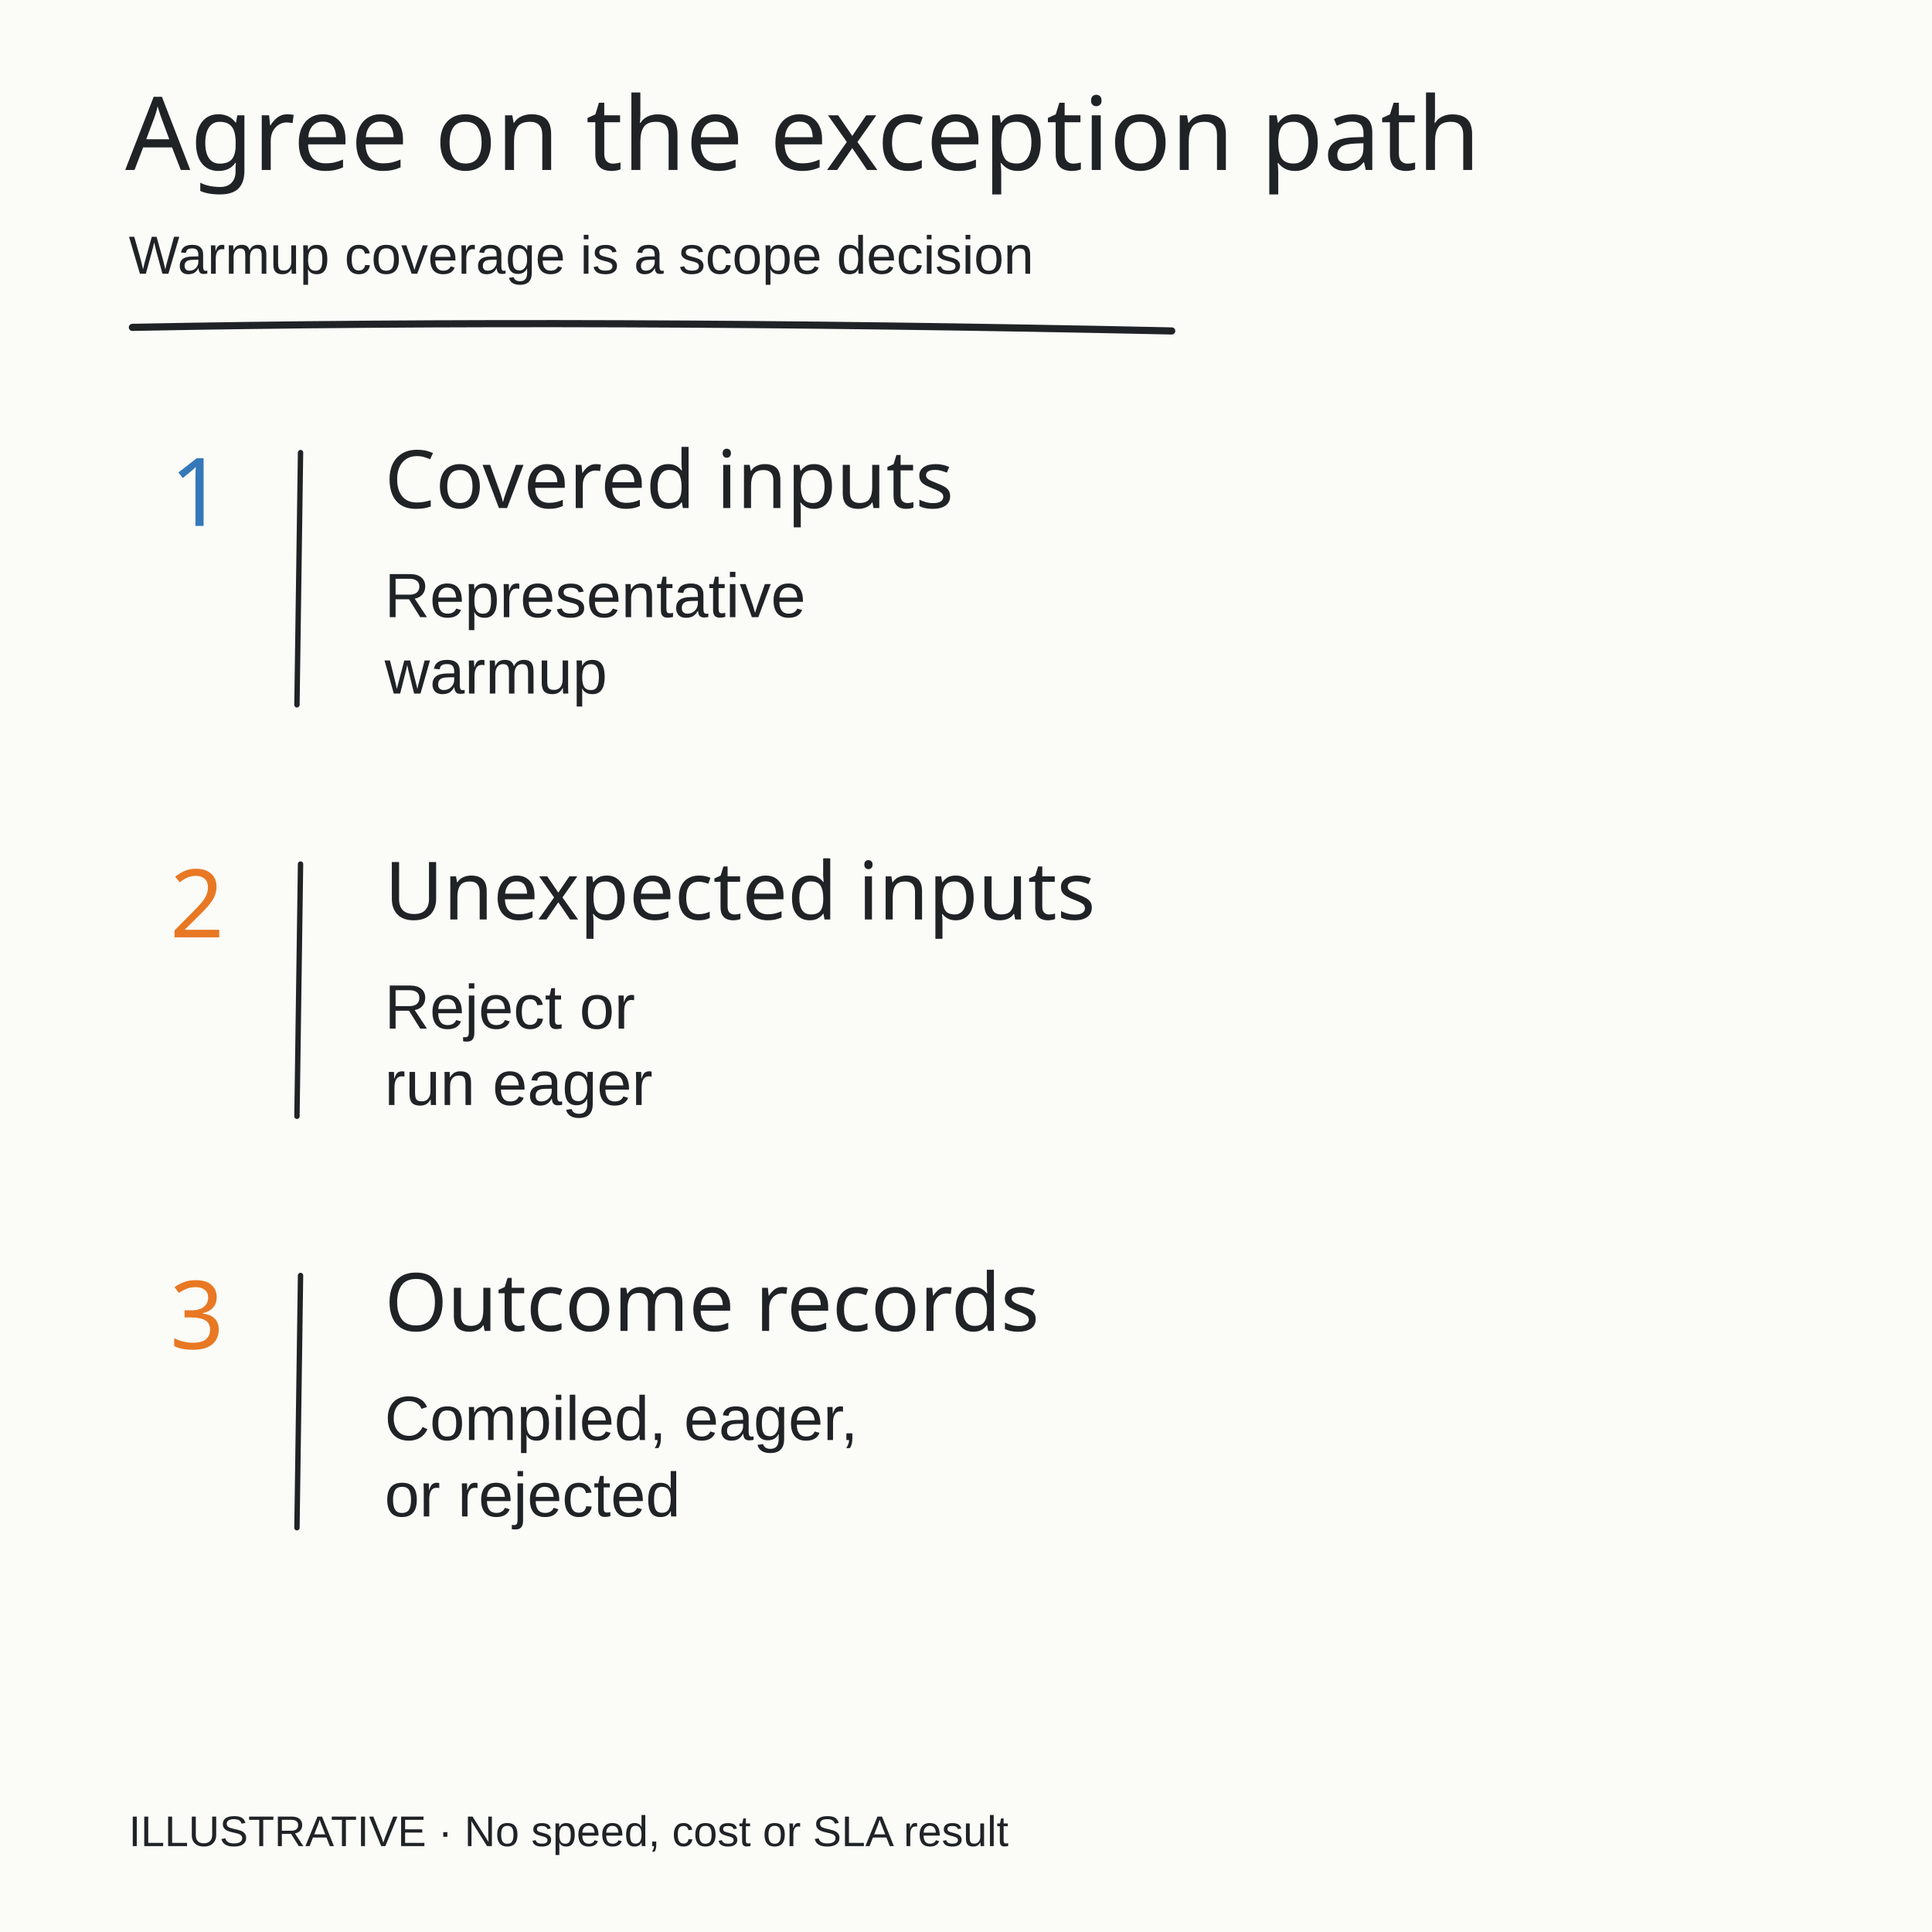
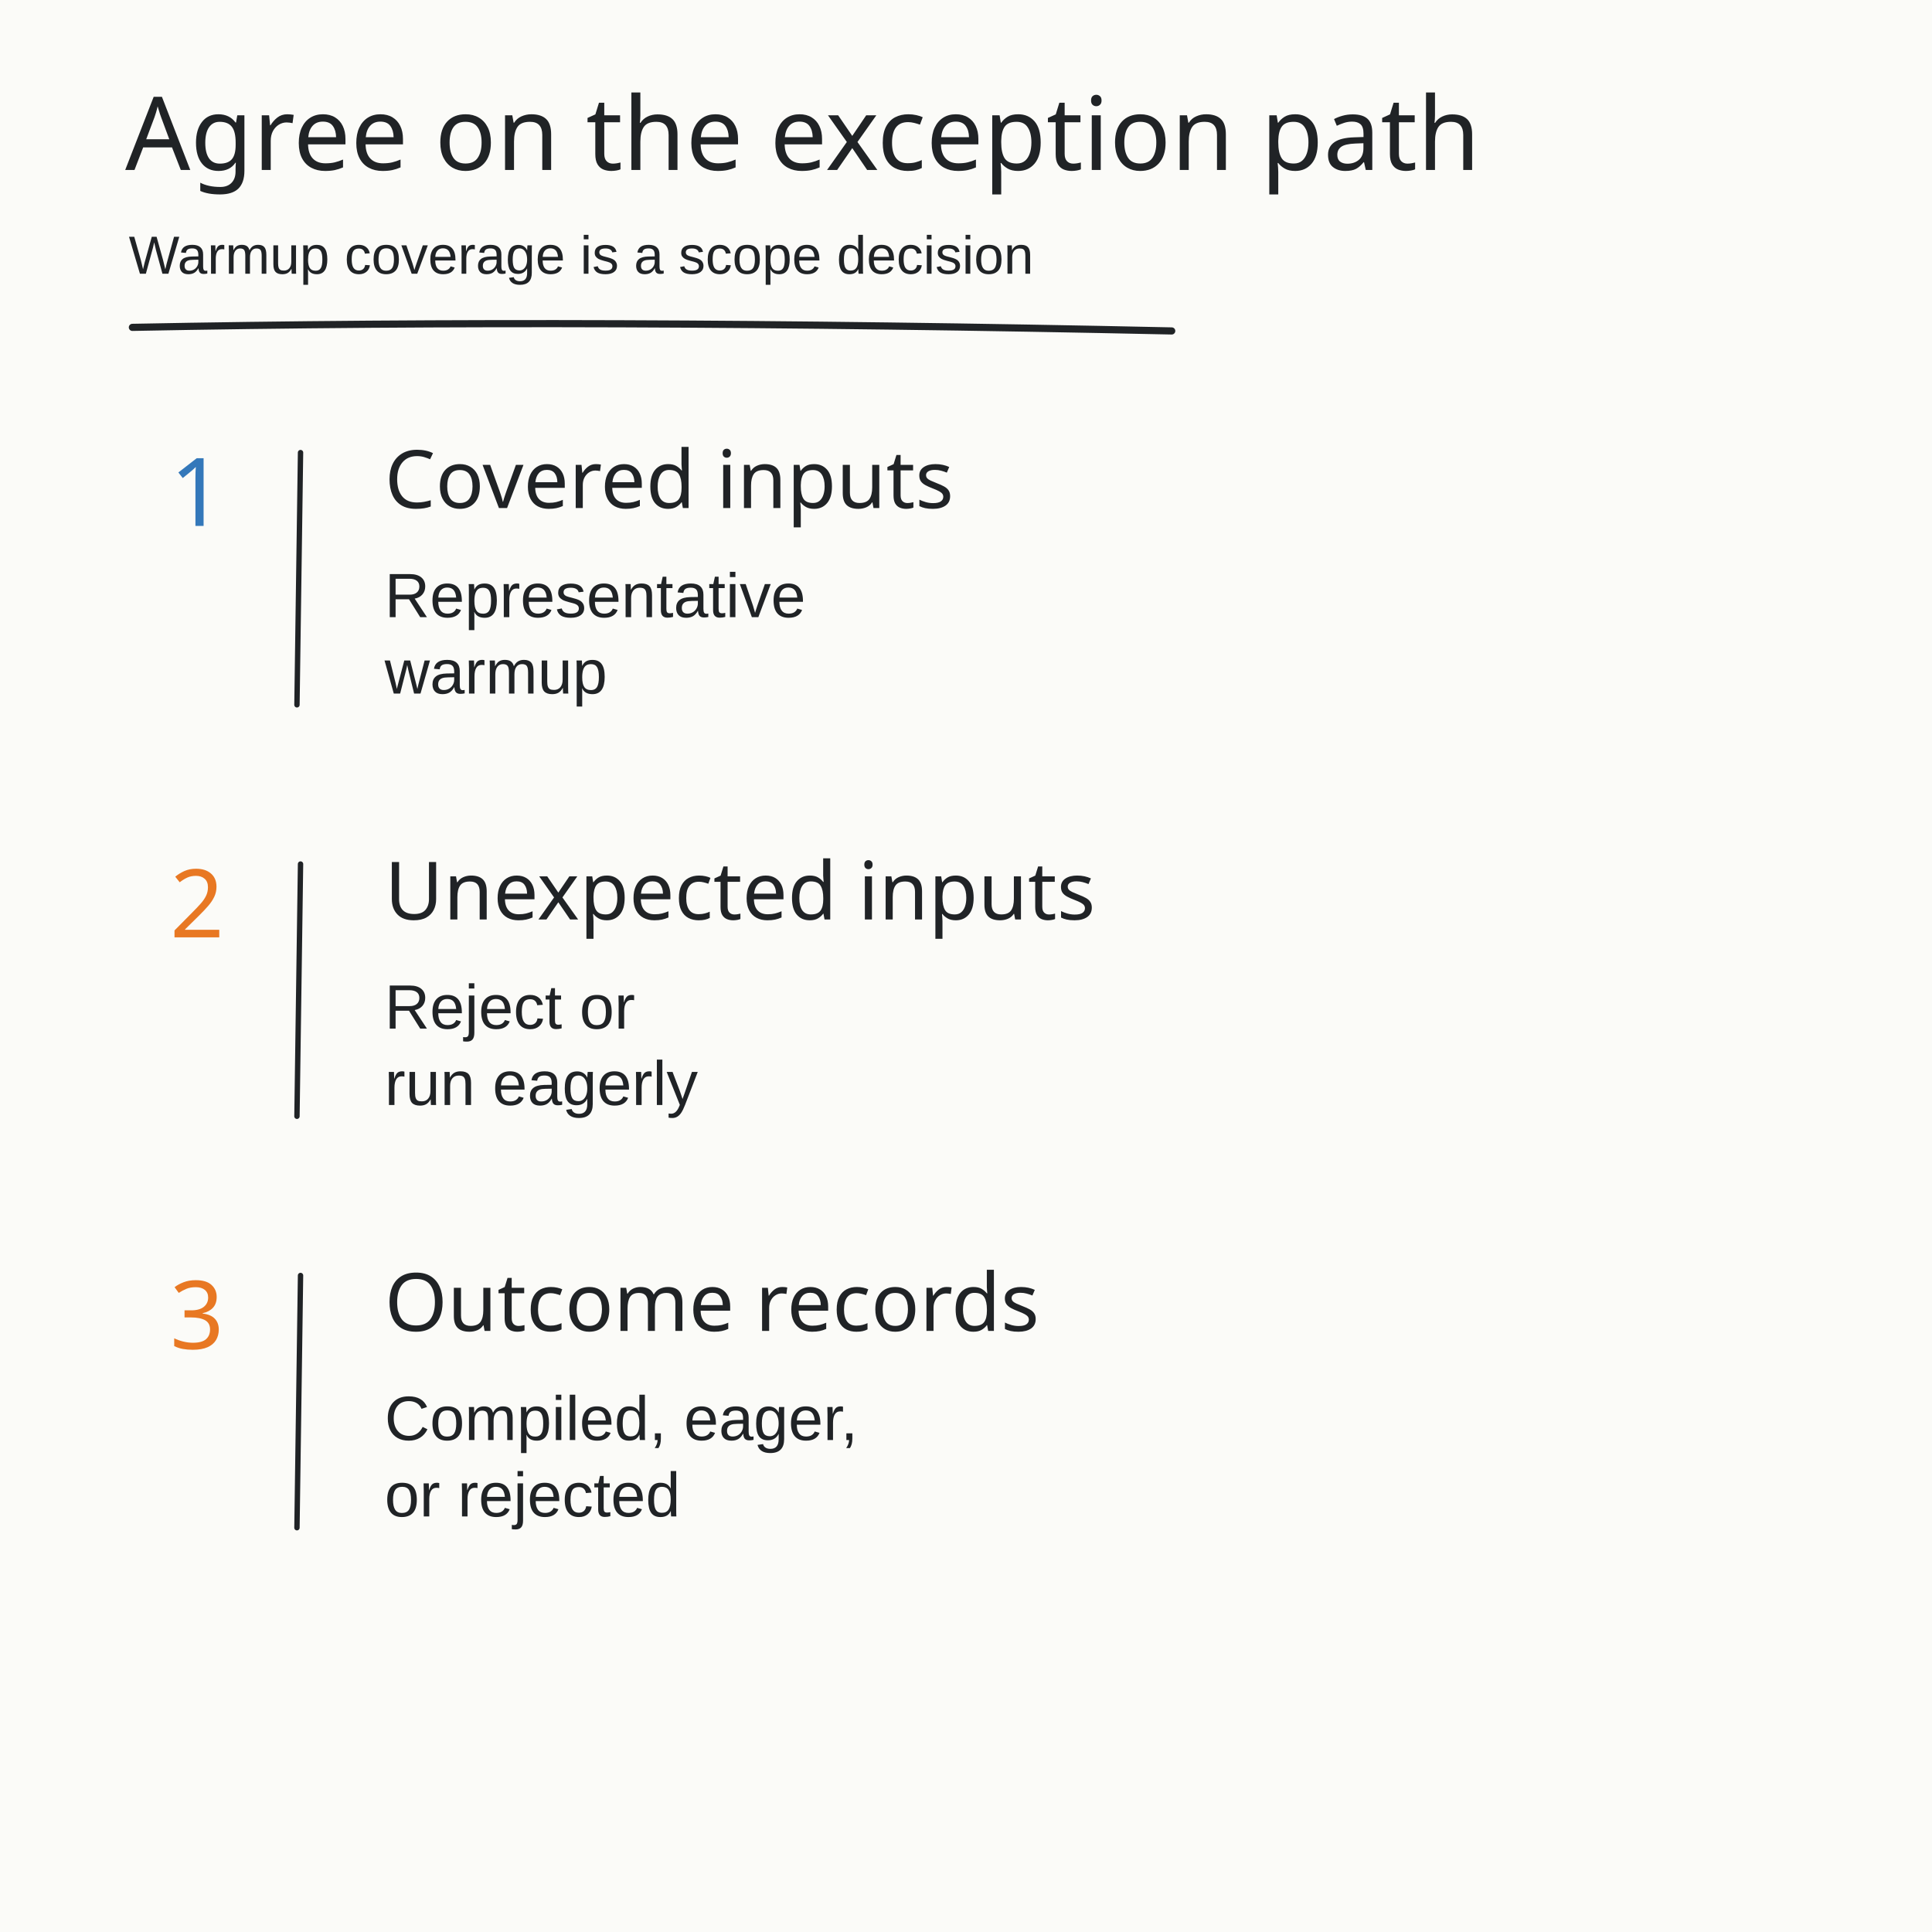
<svg xmlns="http://www.w3.org/2000/svg" width="1080" height="1080" viewBox="0 0 1080 1080">
  <rect width="100%" height="100%" fill="#FBFBF8" />
  <defs>
    <marker id="arrow" viewBox="0 0 12 12" refX="9" refY="6" markerWidth="5" markerHeight="5" orient="auto">
      <path d="M1 1 L10 6 L1 11" fill="none" stroke="context-stroke" stroke-width="2" />
    </marker>
  </defs>
  <text x="70" y="95" font-family="Bradley Hand" font-size="57" fill="#202326" text-anchor="start" font-weight="normal">
    <tspan x="70" dy="0">Agree on the exception path</tspan>
  </text>
  <text x="72" y="153" font-family="Arial, Helvetica, sans-serif" font-size="30" fill="#202326" text-anchor="start" font-weight="normal">
    <tspan x="72" dy="0">Warmup coverage is a scope decision</tspan>
  </text>
  <path d="M74 183 Q330 178 655 185" fill="none" stroke="#202326" stroke-width="4" stroke-linecap="round" stroke-linejoin="round" />
  <text x="95" y="294" font-family="Bradley Hand" font-size="53" fill="#3478BA" text-anchor="start" font-weight="normal">
    <tspan x="95" dy="0">1</tspan>
  </text>
  <path d="M168 253 L166 394" fill="none" stroke="#202326" stroke-width="3" stroke-linecap="round" stroke-linejoin="round" />
  <text x="215" y="284" font-family="Bradley Hand" font-size="45" fill="#202326" text-anchor="start" font-weight="normal">
    <tspan x="215" dy="0">Covered inputs</tspan>
  </text>
  <text x="215" y="345" font-family="Arial, Helvetica, sans-serif" font-size="35" fill="#202326" text-anchor="start" font-weight="normal">
    <tspan x="215" dy="0">Representative</tspan>
    <tspan x="215" dy="42.7">warmup</tspan>
  </text>
  <text x="95" y="524" font-family="Bradley Hand" font-size="53" fill="#E87823" text-anchor="start" font-weight="normal">
    <tspan x="95" dy="0">2</tspan>
  </text>
  <path d="M168 483 L166 624" fill="none" stroke="#202326" stroke-width="3" stroke-linecap="round" stroke-linejoin="round" />
  <text x="215" y="514" font-family="Bradley Hand" font-size="45" fill="#202326" text-anchor="start" font-weight="normal">
    <tspan x="215" dy="0">Unexpected inputs</tspan>
  </text>
  <text x="215" y="575" font-family="Arial, Helvetica, sans-serif" font-size="35" fill="#202326" text-anchor="start" font-weight="normal">
    <tspan x="215" dy="0">Reject or</tspan>
-     <tspan x="215" dy="42.7">run eager</tspan>
+     <tspan x="215" dy="42.7">run eagerly</tspan>
  </text>
  <text x="95" y="754" font-family="Bradley Hand" font-size="53" fill="#E87823" text-anchor="start" font-weight="normal">
    <tspan x="95" dy="0">3</tspan>
  </text>
  <path d="M168 713 L166 854" fill="none" stroke="#202326" stroke-width="3" stroke-linecap="round" stroke-linejoin="round" />
  <text x="215" y="744" font-family="Bradley Hand" font-size="45" fill="#202326" text-anchor="start" font-weight="normal">
    <tspan x="215" dy="0">Outcome records</tspan>
  </text>
  <text x="215" y="805" font-family="Arial, Helvetica, sans-serif" font-size="35" fill="#202326" text-anchor="start" font-weight="normal">
    <tspan x="215" dy="0">Compiled, eager,</tspan>
    <tspan x="215" dy="42.7">or rejected</tspan>
  </text>
-   <text x="72" y="1032" font-family="Arial, Helvetica, sans-serif" font-size="24" fill="#202326" text-anchor="start" font-weight="normal">
-     <tspan x="72" dy="0">ILLUSTRATIVE  ·  No speed, cost or SLA result</tspan>
-   </text>
</svg>
